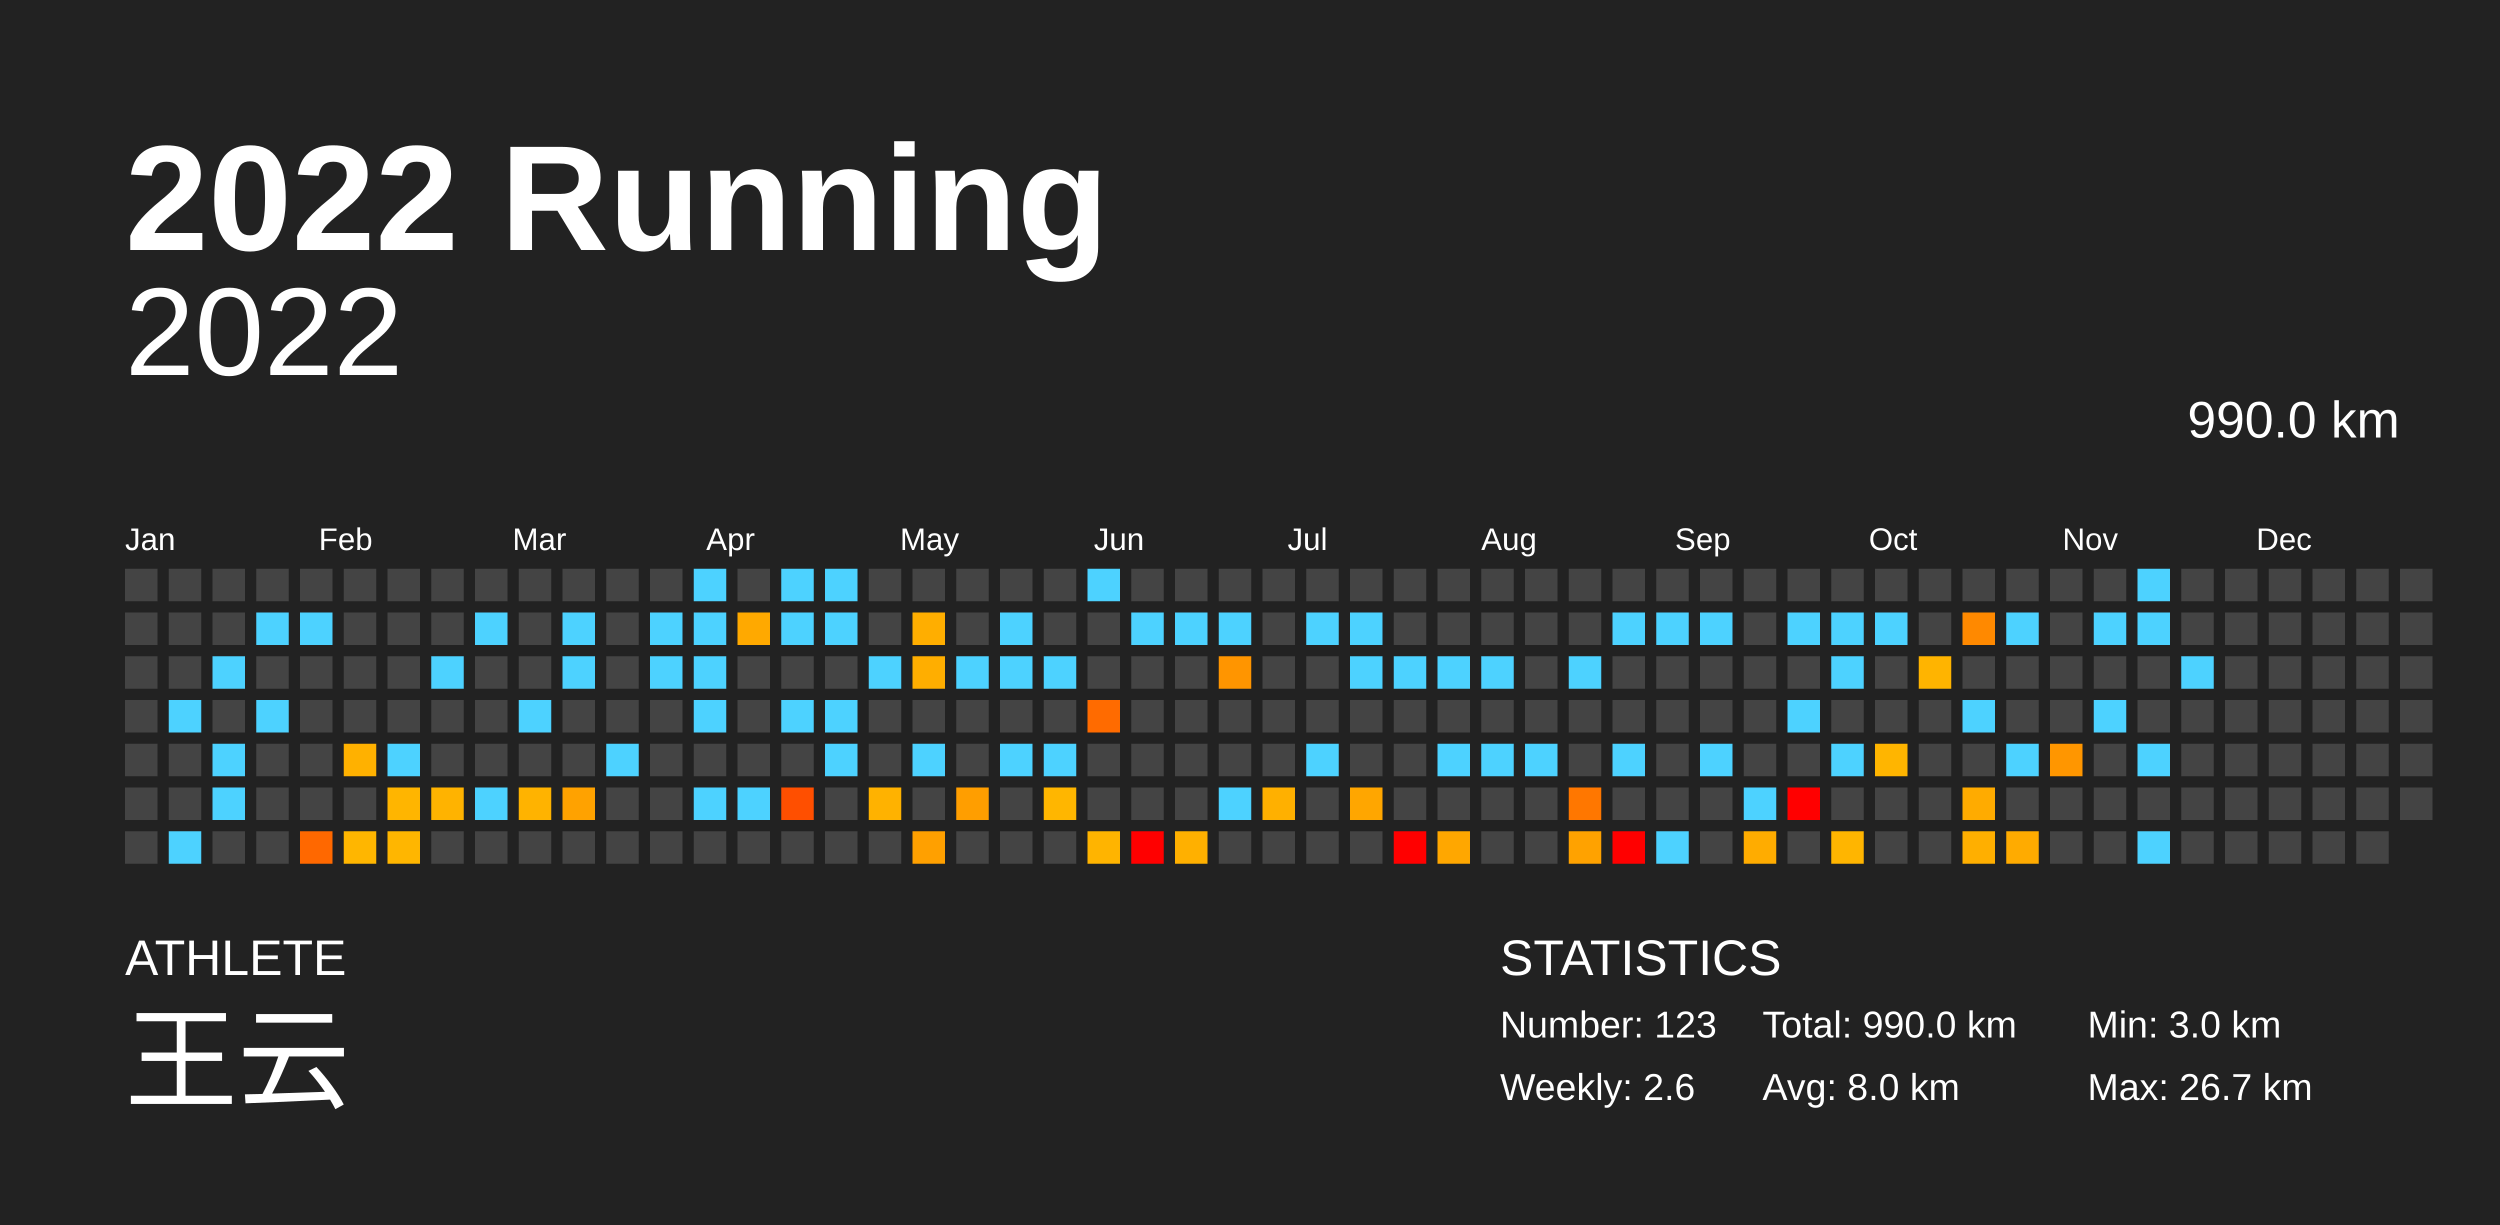
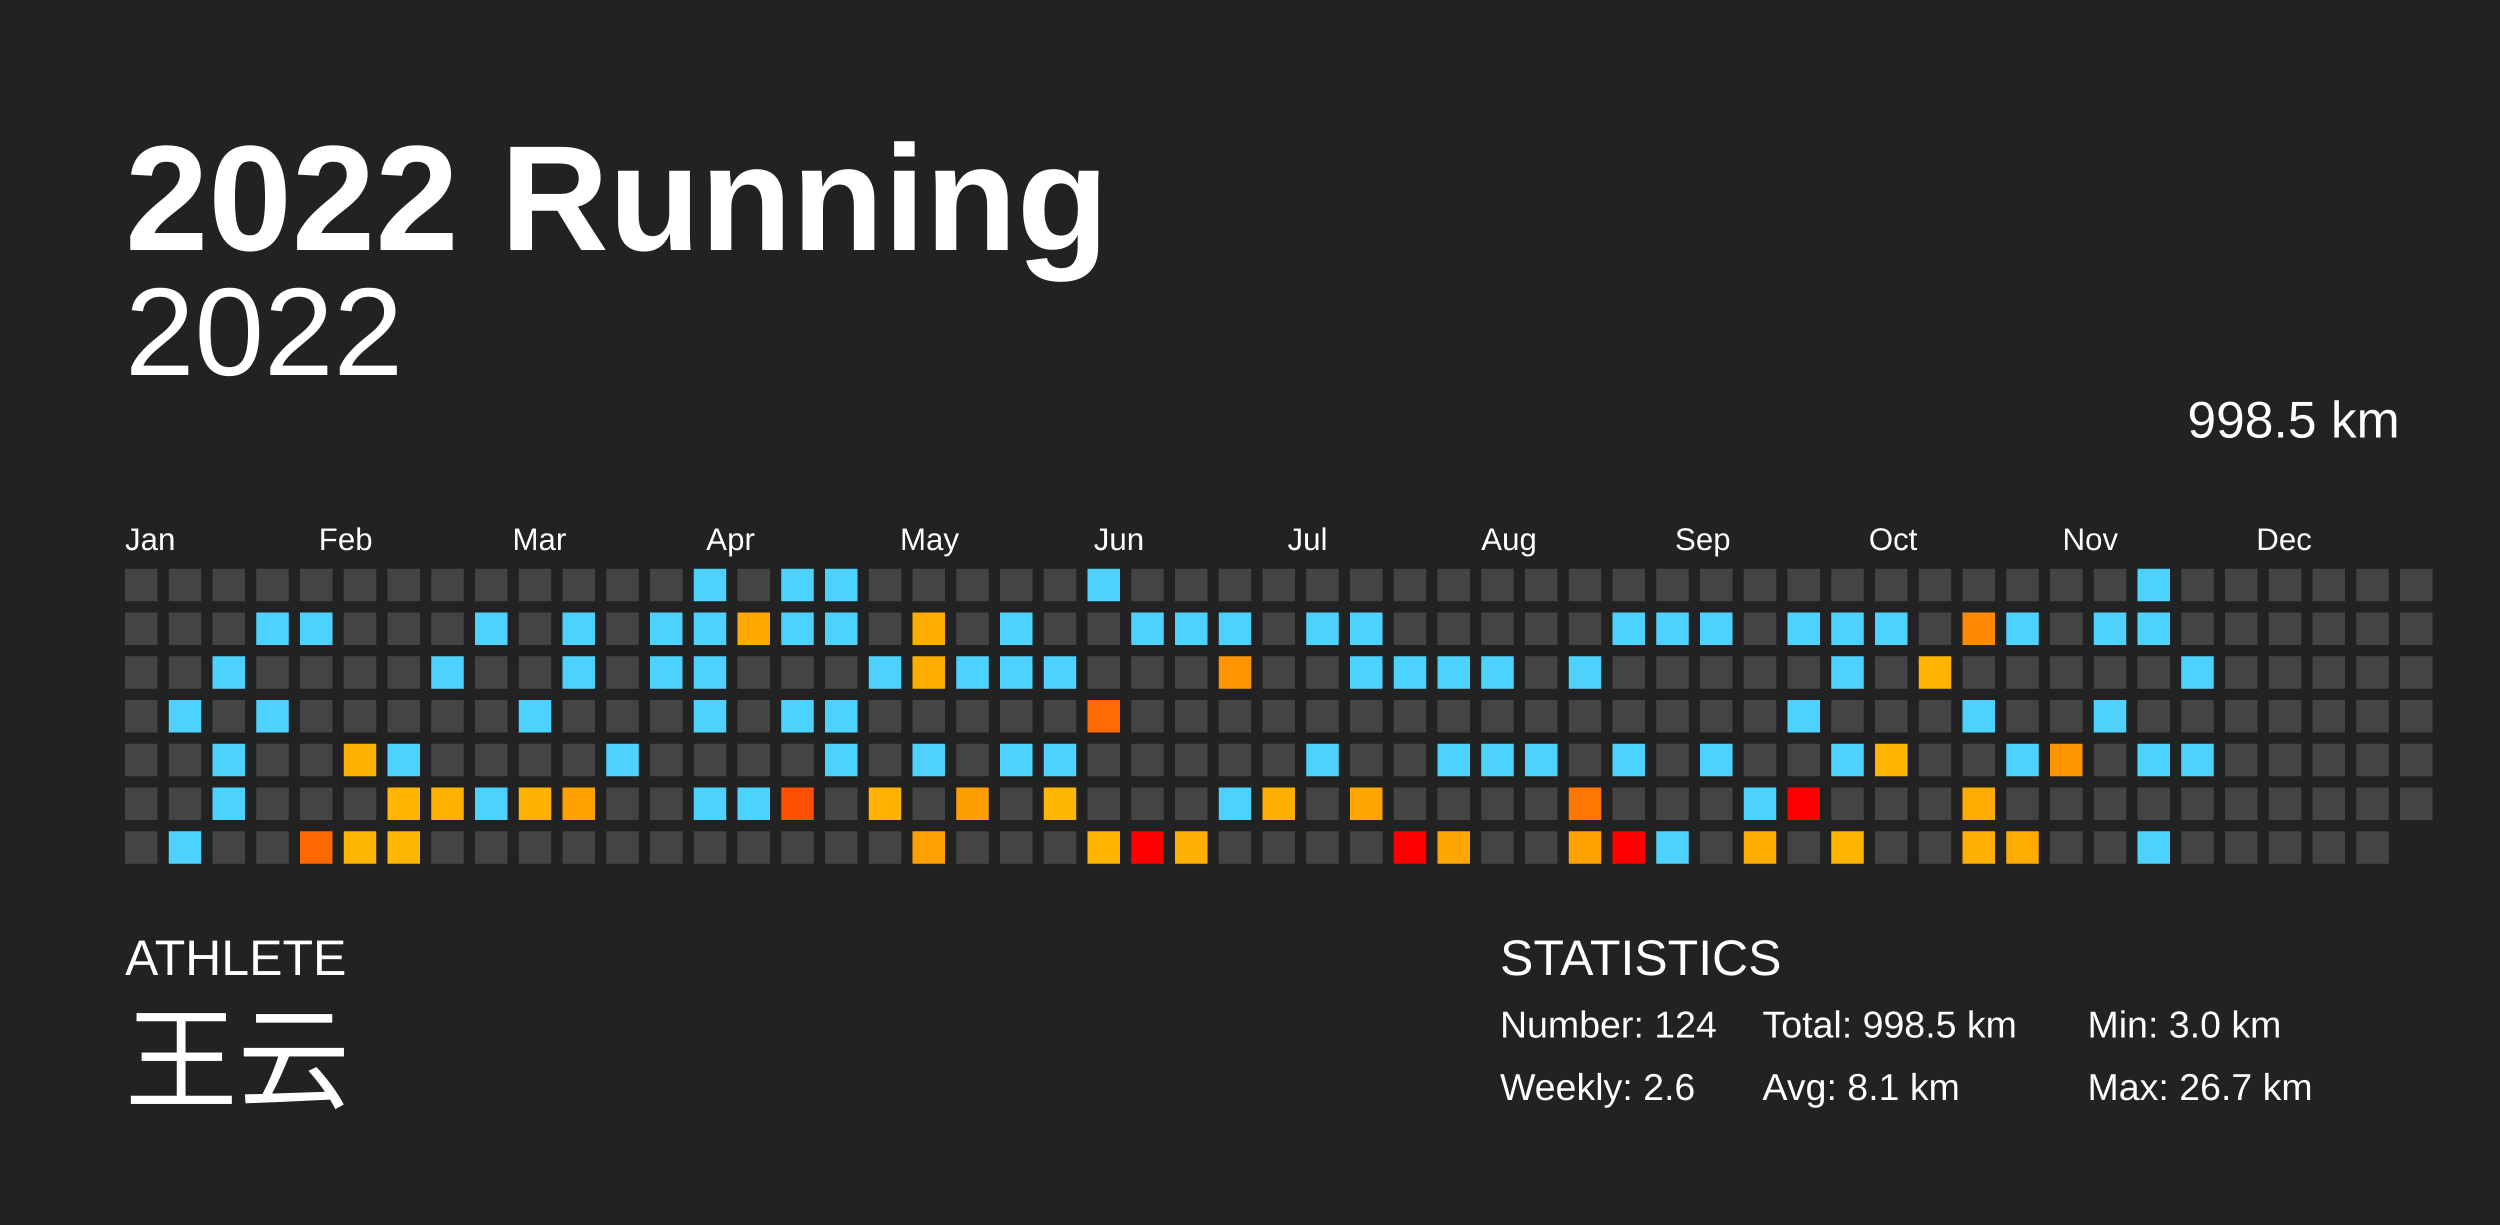
<svg xmlns="http://www.w3.org/2000/svg" baseProfile="full" height="98mm" version="1.1" viewBox="0,0,200,98" width="200mm">
  <defs />
  <rect fill="#222222" height="98" width="200" x="0" y="0" />
  <text fill="#FFFFFF" style="font-size:12px; font-family:Arial; font-weight:bold;" x="10" y="20">2022 Running</text>
  <text fill="#FFFFFF" style="font-size:4px; font-family:Arial" x="10" y="78">ATHLETE</text>
  <text fill="#FFFFFF" style="font-size:9px; font-family:Arial" x="10" y="88">王云</text>
  <text fill="#FFFFFF" style="font-size:4px; font-family:Arial" x="120" y="78">STATISTICS</text>
-   <text fill="#FFFFFF" style="font-size:3px; font-family:Arial" x="120" y="83">Number: 123</text>
+   <text fill="#FFFFFF" style="font-size:3px; font-family:Arial" x="120" y="83">Number: 124</text>
  <text fill="#FFFFFF" style="font-size:3px; font-family:Arial" x="120" y="88">Weekly: 2.6</text>
-   <text fill="#FFFFFF" style="font-size:3px; font-family:Arial" x="141" y="83">Total: 990.0 km</text>
-   <text fill="#FFFFFF" style="font-size:3px; font-family:Arial" x="141" y="88">Avg: 8.0 km</text>
+   <text fill="#FFFFFF" style="font-size:3px; font-family:Arial" x="141" y="83">Total: 998.5 km</text>
+   <text fill="#FFFFFF" style="font-size:3px; font-family:Arial" x="141" y="88">Avg: 8.1 km</text>
  <text fill="#FFFFFF" style="font-size:3px; font-family:Arial" x="167" y="83">Min: 3.0 km</text>
  <text fill="#FFFFFF" style="font-size:3px; font-family:Arial" x="167" y="88">Max: 26.7 km</text>
  <text alignment-baseline="hanging" fill="#FFFFFF" style="font-size:10.0px; font-family:Arial;" x="10" y="30">2022</text>
-   <text alignment-baseline="hanging" fill="#FFFFFF" style="font-size:4.125px; font-family:Arial;" x="175" y="35">990.0 km</text>
+   <text alignment-baseline="hanging" fill="#FFFFFF" style="font-size:4.125px; font-family:Arial;" x="175" y="35">998.5 km</text>
  <text fill="#FFFFFF" style="font-size:2.5px; font-family:Arial" x="10.0" y="44">Jan</text>
  <text fill="#FFFFFF" style="font-size:2.5px; font-family:Arial" x="25.5" y="44">Feb</text>
  <text fill="#FFFFFF" style="font-size:2.5px; font-family:Arial" x="41.0" y="44">Mar</text>
  <text fill="#FFFFFF" style="font-size:2.5px; font-family:Arial" x="56.5" y="44">Apr</text>
  <text fill="#FFFFFF" style="font-size:2.5px; font-family:Arial" x="72.0" y="44">May</text>
  <text fill="#FFFFFF" style="font-size:2.5px; font-family:Arial" x="87.5" y="44">Jun</text>
  <text fill="#FFFFFF" style="font-size:2.5px; font-family:Arial" x="103.0" y="44">Jul</text>
  <text fill="#FFFFFF" style="font-size:2.5px; font-family:Arial" x="118.5" y="44">Aug</text>
  <text fill="#FFFFFF" style="font-size:2.5px; font-family:Arial" x="134.0" y="44">Sep</text>
  <text fill="#FFFFFF" style="font-size:2.5px; font-family:Arial" x="149.5" y="44">Oct</text>
  <text fill="#FFFFFF" style="font-size:2.5px; font-family:Arial" x="165.0" y="44">Nov</text>
  <text fill="#FFFFFF" style="font-size:2.5px; font-family:Arial" x="180.5" y="44">Dec</text>
  <rect fill="#444444" height="2.6" width="2.6" x="10.0" y="45.5" />
  <rect fill="#444444" height="2.6" width="2.6" x="10.0" y="49.0" />
  <rect fill="#444444" height="2.6" width="2.6" x="10.0" y="52.5" />
  <rect fill="#444444" height="2.6" width="2.6" x="10.0" y="56.0" />
  <rect fill="#444444" height="2.6" width="2.6" x="10.0" y="59.5" />
  <rect fill="#444444" height="2.6" width="2.6" x="10.0" y="63.0" />
  <rect fill="#444444" height="2.6" width="2.6" x="10.0" y="66.5" />
  <rect fill="#444444" height="2.6" width="2.6" x="13.5" y="45.5" />
  <rect fill="#444444" height="2.6" width="2.6" x="13.5" y="49.0" />
  <rect fill="#444444" height="2.6" width="2.6" x="13.5" y="52.5" />
  <rect fill="#4dd2ff" height="2.6" width="2.6" x="13.5" y="56.0" />
  <rect fill="#444444" height="2.6" width="2.6" x="13.5" y="59.5" />
  <rect fill="#444444" height="2.6" width="2.6" x="13.5" y="63.0" />
  <rect fill="#4dd2ff" height="2.6" width="2.6" x="13.5" y="66.5" />
  <rect fill="#444444" height="2.6" width="2.6" x="17.0" y="45.5" />
  <rect fill="#444444" height="2.6" width="2.6" x="17.0" y="49.0" />
  <rect fill="#4dd2ff" height="2.6" width="2.6" x="17.0" y="52.5" />
  <rect fill="#444444" height="2.6" width="2.6" x="17.0" y="56.0" />
  <rect fill="#4dd2ff" height="2.6" width="2.6" x="17.0" y="59.5" />
  <rect fill="#4dd2ff" height="2.6" width="2.6" x="17.0" y="63.0" />
  <rect fill="#444444" height="2.6" width="2.6" x="17.0" y="66.5" />
  <rect fill="#444444" height="2.6" width="2.6" x="20.5" y="45.5" />
  <rect fill="#4dd2ff" height="2.6" width="2.6" x="20.5" y="49.0" />
  <rect fill="#444444" height="2.6" width="2.6" x="20.5" y="52.5" />
  <rect fill="#4dd2ff" height="2.6" width="2.6" x="20.5" y="56.0" />
  <rect fill="#444444" height="2.6" width="2.6" x="20.5" y="59.5" />
  <rect fill="#444444" height="2.6" width="2.6" x="20.5" y="63.0" />
  <rect fill="#444444" height="2.6" width="2.6" x="20.5" y="66.5" />
  <rect fill="#444444" height="2.6" width="2.6" x="24.0" y="45.5" />
  <rect fill="#4dd2ff" height="2.6" width="2.6" x="24.0" y="49.0" />
  <rect fill="#444444" height="2.6" width="2.6" x="24.0" y="52.5" />
  <rect fill="#444444" height="2.6" width="2.6" x="24.0" y="56.0" />
  <rect fill="#444444" height="2.6" width="2.6" x="24.0" y="59.5" />
  <rect fill="#444444" height="2.6" width="2.6" x="24.0" y="63.0" />
  <rect fill="#ff6800" height="2.6" width="2.6" x="24.0" y="66.5" />
  <rect fill="#444444" height="2.6" width="2.6" x="27.5" y="45.5" />
  <rect fill="#444444" height="2.6" width="2.6" x="27.5" y="49.0" />
  <rect fill="#444444" height="2.6" width="2.6" x="27.5" y="52.5" />
  <rect fill="#444444" height="2.6" width="2.6" x="27.5" y="56.0" />
  <rect fill="#ffb100" height="2.6" width="2.6" x="27.5" y="59.5" />
  <rect fill="#444444" height="2.6" width="2.6" x="27.5" y="63.0" />
  <rect fill="#ffb600" height="2.6" width="2.6" x="27.5" y="66.5" />
  <rect fill="#444444" height="2.6" width="2.6" x="31.0" y="45.5" />
  <rect fill="#444444" height="2.6" width="2.6" x="31.0" y="49.0" />
  <rect fill="#444444" height="2.6" width="2.6" x="31.0" y="52.5" />
  <rect fill="#444444" height="2.6" width="2.6" x="31.0" y="56.0" />
  <rect fill="#4dd2ff" height="2.6" width="2.6" x="31.0" y="59.5" />
  <rect fill="#ffb500" height="2.6" width="2.6" x="31.0" y="63.0" />
  <rect fill="#ffb600" height="2.6" width="2.6" x="31.0" y="66.5" />
  <rect fill="#444444" height="2.6" width="2.6" x="34.5" y="45.5" />
  <rect fill="#444444" height="2.6" width="2.6" x="34.5" y="49.0" />
  <rect fill="#4dd2ff" height="2.6" width="2.6" x="34.5" y="52.5" />
  <rect fill="#444444" height="2.6" width="2.6" x="34.5" y="56.0" />
  <rect fill="#444444" height="2.6" width="2.6" x="34.5" y="59.5" />
  <rect fill="#ffb300" height="2.6" width="2.6" x="34.5" y="63.0" />
  <rect fill="#444444" height="2.6" width="2.6" x="34.5" y="66.5" />
  <rect fill="#444444" height="2.6" width="2.6" x="38.0" y="45.5" />
  <rect fill="#4dd2ff" height="2.6" width="2.6" x="38.0" y="49.0" />
  <rect fill="#444444" height="2.6" width="2.6" x="38.0" y="52.5" />
  <rect fill="#444444" height="2.6" width="2.6" x="38.0" y="56.0" />
  <rect fill="#444444" height="2.6" width="2.6" x="38.0" y="59.5" />
  <rect fill="#4dd2ff" height="2.6" width="2.6" x="38.0" y="63.0" />
  <rect fill="#444444" height="2.6" width="2.6" x="38.0" y="66.5" />
  <rect fill="#444444" height="2.6" width="2.6" x="41.5" y="45.5" />
  <rect fill="#444444" height="2.6" width="2.6" x="41.5" y="49.0" />
  <rect fill="#444444" height="2.6" width="2.6" x="41.5" y="52.5" />
  <rect fill="#4dd2ff" height="2.6" width="2.6" x="41.5" y="56.0" />
  <rect fill="#444444" height="2.6" width="2.6" x="41.5" y="59.5" />
  <rect fill="#ffb300" height="2.6" width="2.6" x="41.5" y="63.0" />
  <rect fill="#444444" height="2.6" width="2.6" x="41.5" y="66.5" />
  <rect fill="#444444" height="2.6" width="2.6" x="45.0" y="45.5" />
  <rect fill="#4dd2ff" height="2.6" width="2.6" x="45.0" y="49.0" />
  <rect fill="#4dd2ff" height="2.6" width="2.6" x="45.0" y="52.5" />
  <rect fill="#444444" height="2.6" width="2.6" x="45.0" y="56.0" />
  <rect fill="#444444" height="2.6" width="2.6" x="45.0" y="59.5" />
  <rect fill="#ffa200" height="2.6" width="2.6" x="45.0" y="63.0" />
  <rect fill="#444444" height="2.6" width="2.6" x="45.0" y="66.5" />
  <rect fill="#444444" height="2.6" width="2.6" x="48.5" y="45.5" />
  <rect fill="#444444" height="2.6" width="2.6" x="48.5" y="49.0" />
  <rect fill="#444444" height="2.6" width="2.6" x="48.5" y="52.5" />
  <rect fill="#444444" height="2.6" width="2.6" x="48.5" y="56.0" />
  <rect fill="#4dd2ff" height="2.6" width="2.6" x="48.5" y="59.5" />
  <rect fill="#444444" height="2.6" width="2.6" x="48.5" y="63.0" />
  <rect fill="#444444" height="2.6" width="2.6" x="48.5" y="66.5" />
  <rect fill="#444444" height="2.6" width="2.6" x="52.0" y="45.5" />
  <rect fill="#4dd2ff" height="2.6" width="2.6" x="52.0" y="49.0" />
  <rect fill="#4dd2ff" height="2.6" width="2.6" x="52.0" y="52.5" />
  <rect fill="#444444" height="2.6" width="2.6" x="52.0" y="56.0" />
  <rect fill="#444444" height="2.6" width="2.6" x="52.0" y="59.5" />
  <rect fill="#444444" height="2.6" width="2.6" x="52.0" y="63.0" />
  <rect fill="#444444" height="2.6" width="2.6" x="52.0" y="66.5" />
  <rect fill="#4dd2ff" height="2.6" width="2.6" x="55.5" y="45.5" />
  <rect fill="#4dd2ff" height="2.6" width="2.6" x="55.5" y="49.0" />
  <rect fill="#4dd2ff" height="2.6" width="2.6" x="55.5" y="52.5" />
  <rect fill="#4dd2ff" height="2.6" width="2.6" x="55.5" y="56.0" />
  <rect fill="#444444" height="2.6" width="2.6" x="55.5" y="59.5" />
  <rect fill="#4dd2ff" height="2.6" width="2.6" x="55.5" y="63.0" />
  <rect fill="#444444" height="2.6" width="2.6" x="55.5" y="66.5" />
  <rect fill="#444444" height="2.6" width="2.6" x="59.0" y="45.5" />
  <rect fill="#ffa900" height="2.6" width="2.6" x="59.0" y="49.0" />
  <rect fill="#444444" height="2.6" width="2.6" x="59.0" y="52.5" />
  <rect fill="#444444" height="2.6" width="2.6" x="59.0" y="56.0" />
  <rect fill="#444444" height="2.6" width="2.6" x="59.0" y="59.5" />
  <rect fill="#4dd2ff" height="2.6" width="2.6" x="59.0" y="63.0" />
  <rect fill="#444444" height="2.6" width="2.6" x="59.0" y="66.5" />
  <rect fill="#4dd2ff" height="2.6" width="2.6" x="62.5" y="45.5" />
  <rect fill="#4dd2ff" height="2.6" width="2.6" x="62.5" y="49.0" />
  <rect fill="#444444" height="2.6" width="2.6" x="62.5" y="52.5" />
  <rect fill="#4dd2ff" height="2.6" width="2.6" x="62.5" y="56.0" />
  <rect fill="#444444" height="2.6" width="2.6" x="62.5" y="59.5" />
  <rect fill="#ff4f00" height="2.6" width="2.6" x="62.5" y="63.0" />
  <rect fill="#444444" height="2.6" width="2.6" x="62.5" y="66.5" />
  <rect fill="#4dd2ff" height="2.6" width="2.6" x="66.0" y="45.5" />
  <rect fill="#4dd2ff" height="2.6" width="2.6" x="66.0" y="49.0" />
  <rect fill="#444444" height="2.6" width="2.6" x="66.0" y="52.5" />
  <rect fill="#4dd2ff" height="2.6" width="2.6" x="66.0" y="56.0" />
  <rect fill="#4dd2ff" height="2.6" width="2.6" x="66.0" y="59.5" />
  <rect fill="#444444" height="2.6" width="2.6" x="66.0" y="63.0" />
  <rect fill="#444444" height="2.6" width="2.6" x="66.0" y="66.5" />
  <rect fill="#444444" height="2.6" width="2.6" x="69.5" y="45.5" />
  <rect fill="#444444" height="2.6" width="2.6" x="69.5" y="49.0" />
  <rect fill="#4dd2ff" height="2.6" width="2.6" x="69.5" y="52.5" />
  <rect fill="#444444" height="2.6" width="2.6" x="69.5" y="56.0" />
  <rect fill="#444444" height="2.6" width="2.6" x="69.5" y="59.5" />
  <rect fill="#ffb200" height="2.6" width="2.6" x="69.5" y="63.0" />
  <rect fill="#444444" height="2.6" width="2.6" x="69.5" y="66.5" />
  <rect fill="#444444" height="2.6" width="2.6" x="73.0" y="45.5" />
  <rect fill="#ffae00" height="2.6" width="2.6" x="73.0" y="49.0" />
  <rect fill="#ffae00" height="2.6" width="2.6" x="73.0" y="52.5" />
  <rect fill="#444444" height="2.6" width="2.6" x="73.0" y="56.0" />
  <rect fill="#4dd2ff" height="2.6" width="2.6" x="73.0" y="59.5" />
  <rect fill="#444444" height="2.6" width="2.6" x="73.0" y="63.0" />
  <rect fill="#ffa000" height="2.6" width="2.6" x="73.0" y="66.5" />
  <rect fill="#444444" height="2.6" width="2.6" x="76.5" y="45.5" />
  <rect fill="#444444" height="2.6" width="2.6" x="76.5" y="49.0" />
  <rect fill="#4dd2ff" height="2.6" width="2.6" x="76.5" y="52.5" />
  <rect fill="#444444" height="2.6" width="2.6" x="76.5" y="56.0" />
  <rect fill="#444444" height="2.6" width="2.6" x="76.5" y="59.5" />
  <rect fill="#ff9e00" height="2.6" width="2.6" x="76.5" y="63.0" />
  <rect fill="#444444" height="2.6" width="2.6" x="76.5" y="66.5" />
  <rect fill="#444444" height="2.6" width="2.6" x="80.0" y="45.5" />
  <rect fill="#4dd2ff" height="2.6" width="2.6" x="80.0" y="49.0" />
  <rect fill="#4dd2ff" height="2.6" width="2.6" x="80.0" y="52.5" />
  <rect fill="#444444" height="2.6" width="2.6" x="80.0" y="56.0" />
  <rect fill="#4dd2ff" height="2.6" width="2.6" x="80.0" y="59.5" />
  <rect fill="#444444" height="2.6" width="2.6" x="80.0" y="63.0" />
  <rect fill="#444444" height="2.6" width="2.6" x="80.0" y="66.5" />
  <rect fill="#444444" height="2.6" width="2.6" x="83.5" y="45.5" />
  <rect fill="#444444" height="2.6" width="2.6" x="83.5" y="49.0" />
  <rect fill="#4dd2ff" height="2.6" width="2.6" x="83.5" y="52.5" />
  <rect fill="#444444" height="2.6" width="2.6" x="83.5" y="56.0" />
  <rect fill="#4dd2ff" height="2.6" width="2.6" x="83.5" y="59.5" />
  <rect fill="#ffb600" height="2.6" width="2.6" x="83.5" y="63.0" />
  <rect fill="#444444" height="2.6" width="2.6" x="83.5" y="66.5" />
  <rect fill="#4dd2ff" height="2.6" width="2.6" x="87.0" y="45.5" />
  <rect fill="#444444" height="2.6" width="2.6" x="87.0" y="49.0" />
  <rect fill="#444444" height="2.6" width="2.6" x="87.0" y="52.5" />
  <rect fill="#ff6b00" height="2.6" width="2.6" x="87.0" y="56.0" />
  <rect fill="#444444" height="2.6" width="2.6" x="87.0" y="59.5" />
  <rect fill="#444444" height="2.6" width="2.6" x="87.0" y="63.0" />
  <rect fill="#ffb400" height="2.6" width="2.6" x="87.0" y="66.5" />
  <rect fill="#444444" height="2.6" width="2.6" x="90.5" y="45.5" />
  <rect fill="#4dd2ff" height="2.6" width="2.6" x="90.5" y="49.0" />
  <rect fill="#444444" height="2.6" width="2.6" x="90.5" y="52.5" />
  <rect fill="#444444" height="2.6" width="2.6" x="90.5" y="56.0" />
  <rect fill="#444444" height="2.6" width="2.6" x="90.5" y="59.5" />
  <rect fill="#444444" height="2.6" width="2.6" x="90.5" y="63.0" />
  <rect fill="red" height="2.6" width="2.6" x="90.5" y="66.5" />
  <rect fill="#444444" height="2.6" width="2.6" x="94.0" y="45.5" />
  <rect fill="#4dd2ff" height="2.6" width="2.6" x="94.0" y="49.0" />
  <rect fill="#444444" height="2.6" width="2.6" x="94.0" y="52.5" />
  <rect fill="#444444" height="2.6" width="2.6" x="94.0" y="56.0" />
  <rect fill="#444444" height="2.6" width="2.6" x="94.0" y="59.5" />
  <rect fill="#444444" height="2.6" width="2.6" x="94.0" y="63.0" />
  <rect fill="#ffb000" height="2.6" width="2.6" x="94.0" y="66.5" />
  <rect fill="#444444" height="2.6" width="2.6" x="97.5" y="45.5" />
  <rect fill="#4dd2ff" height="2.6" width="2.6" x="97.5" y="49.0" />
  <rect fill="#ff9500" height="2.6" width="2.6" x="97.5" y="52.5" />
  <rect fill="#444444" height="2.6" width="2.6" x="97.5" y="56.0" />
  <rect fill="#444444" height="2.6" width="2.6" x="97.5" y="59.5" />
  <rect fill="#4dd2ff" height="2.6" width="2.6" x="97.5" y="63.0" />
  <rect fill="#444444" height="2.6" width="2.6" x="97.5" y="66.5" />
  <rect fill="#444444" height="2.6" width="2.6" x="101.0" y="45.5" />
  <rect fill="#444444" height="2.6" width="2.6" x="101.0" y="49.0" />
  <rect fill="#444444" height="2.6" width="2.6" x="101.0" y="52.5" />
  <rect fill="#444444" height="2.6" width="2.6" x="101.0" y="56.0" />
  <rect fill="#444444" height="2.6" width="2.6" x="101.0" y="59.5" />
  <rect fill="#ffb000" height="2.6" width="2.6" x="101.0" y="63.0" />
  <rect fill="#444444" height="2.6" width="2.6" x="101.0" y="66.5" />
  <rect fill="#444444" height="2.6" width="2.6" x="104.5" y="45.5" />
  <rect fill="#4dd2ff" height="2.6" width="2.6" x="104.5" y="49.0" />
  <rect fill="#444444" height="2.6" width="2.6" x="104.5" y="52.5" />
  <rect fill="#444444" height="2.6" width="2.6" x="104.5" y="56.0" />
  <rect fill="#4dd2ff" height="2.6" width="2.6" x="104.5" y="59.5" />
  <rect fill="#444444" height="2.6" width="2.6" x="104.5" y="63.0" />
  <rect fill="#444444" height="2.6" width="2.6" x="104.5" y="66.5" />
  <rect fill="#444444" height="2.6" width="2.6" x="108.0" y="45.5" />
  <rect fill="#4dd2ff" height="2.6" width="2.6" x="108.0" y="49.0" />
  <rect fill="#4dd2ff" height="2.6" width="2.6" x="108.0" y="52.5" />
  <rect fill="#444444" height="2.6" width="2.6" x="108.0" y="56.0" />
  <rect fill="#444444" height="2.6" width="2.6" x="108.0" y="59.5" />
  <rect fill="#ffa600" height="2.6" width="2.6" x="108.0" y="63.0" />
  <rect fill="#444444" height="2.6" width="2.6" x="108.0" y="66.5" />
  <rect fill="#444444" height="2.6" width="2.6" x="111.5" y="45.5" />
  <rect fill="#444444" height="2.6" width="2.6" x="111.5" y="49.0" />
  <rect fill="#4dd2ff" height="2.6" width="2.6" x="111.5" y="52.5" />
  <rect fill="#444444" height="2.6" width="2.6" x="111.5" y="56.0" />
  <rect fill="#444444" height="2.6" width="2.6" x="111.5" y="59.5" />
  <rect fill="#444444" height="2.6" width="2.6" x="111.5" y="63.0" />
  <rect fill="red" height="2.6" width="2.6" x="111.5" y="66.5" />
  <rect fill="#444444" height="2.6" width="2.6" x="115.0" y="45.5" />
  <rect fill="#444444" height="2.6" width="2.6" x="115.0" y="49.0" />
  <rect fill="#4dd2ff" height="2.6" width="2.6" x="115.0" y="52.5" />
  <rect fill="#444444" height="2.6" width="2.6" x="115.0" y="56.0" />
  <rect fill="#4dd2ff" height="2.6" width="2.6" x="115.0" y="59.5" />
  <rect fill="#444444" height="2.6" width="2.6" x="115.0" y="63.0" />
  <rect fill="#ffa700" height="2.6" width="2.6" x="115.0" y="66.5" />
  <rect fill="#444444" height="2.6" width="2.6" x="118.5" y="45.5" />
  <rect fill="#444444" height="2.6" width="2.6" x="118.5" y="49.0" />
  <rect fill="#4dd2ff" height="2.6" width="2.6" x="118.5" y="52.5" />
  <rect fill="#444444" height="2.6" width="2.6" x="118.5" y="56.0" />
  <rect fill="#4dd2ff" height="2.6" width="2.6" x="118.5" y="59.5" />
  <rect fill="#444444" height="2.6" width="2.6" x="118.5" y="63.0" />
  <rect fill="#444444" height="2.6" width="2.6" x="118.5" y="66.5" />
  <rect fill="#444444" height="2.6" width="2.6" x="122.0" y="45.5" />
  <rect fill="#444444" height="2.6" width="2.6" x="122.0" y="49.0" />
  <rect fill="#444444" height="2.6" width="2.6" x="122.0" y="52.5" />
  <rect fill="#444444" height="2.6" width="2.6" x="122.0" y="56.0" />
  <rect fill="#4dd2ff" height="2.6" width="2.6" x="122.0" y="59.5" />
  <rect fill="#444444" height="2.6" width="2.6" x="122.0" y="63.0" />
  <rect fill="#444444" height="2.6" width="2.6" x="122.0" y="66.5" />
  <rect fill="#444444" height="2.6" width="2.6" x="125.5" y="45.5" />
  <rect fill="#444444" height="2.6" width="2.6" x="125.5" y="49.0" />
  <rect fill="#4dd2ff" height="2.6" width="2.6" x="125.5" y="52.5" />
  <rect fill="#444444" height="2.6" width="2.6" x="125.5" y="56.0" />
  <rect fill="#444444" height="2.6" width="2.6" x="125.5" y="59.5" />
  <rect fill="#ff7700" height="2.6" width="2.6" x="125.5" y="63.0" />
  <rect fill="#ffa200" height="2.6" width="2.6" x="125.5" y="66.5" />
  <rect fill="#444444" height="2.6" width="2.6" x="129.0" y="45.5" />
  <rect fill="#4dd2ff" height="2.6" width="2.6" x="129.0" y="49.0" />
  <rect fill="#444444" height="2.6" width="2.6" x="129.0" y="52.5" />
  <rect fill="#444444" height="2.6" width="2.6" x="129.0" y="56.0" />
  <rect fill="#4dd2ff" height="2.6" width="2.6" x="129.0" y="59.5" />
  <rect fill="#444444" height="2.6" width="2.6" x="129.0" y="63.0" />
  <rect fill="red" height="2.6" width="2.6" x="129.0" y="66.5" />
  <rect fill="#444444" height="2.6" width="2.6" x="132.5" y="45.5" />
  <rect fill="#4dd2ff" height="2.6" width="2.6" x="132.5" y="49.0" />
  <rect fill="#444444" height="2.6" width="2.6" x="132.5" y="52.5" />
  <rect fill="#444444" height="2.6" width="2.6" x="132.5" y="56.0" />
  <rect fill="#444444" height="2.6" width="2.6" x="132.5" y="59.5" />
  <rect fill="#444444" height="2.6" width="2.6" x="132.5" y="63.0" />
  <rect fill="#4dd2ff" height="2.6" width="2.6" x="132.5" y="66.5" />
  <rect fill="#444444" height="2.6" width="2.6" x="136.0" y="45.5" />
  <rect fill="#4dd2ff" height="2.6" width="2.6" x="136.0" y="49.0" />
  <rect fill="#444444" height="2.6" width="2.6" x="136.0" y="52.5" />
  <rect fill="#444444" height="2.6" width="2.6" x="136.0" y="56.0" />
  <rect fill="#4dd2ff" height="2.6" width="2.6" x="136.0" y="59.5" />
  <rect fill="#444444" height="2.6" width="2.6" x="136.0" y="63.0" />
  <rect fill="#444444" height="2.6" width="2.6" x="136.0" y="66.5" />
  <rect fill="#444444" height="2.6" width="2.6" x="139.5" y="45.5" />
  <rect fill="#444444" height="2.6" width="2.6" x="139.5" y="49.0" />
  <rect fill="#444444" height="2.6" width="2.6" x="139.5" y="52.5" />
  <rect fill="#444444" height="2.6" width="2.6" x="139.5" y="56.0" />
  <rect fill="#444444" height="2.6" width="2.6" x="139.5" y="59.5" />
  <rect fill="#4dd2ff" height="2.6" width="2.6" x="139.5" y="63.0" />
  <rect fill="#ffac00" height="2.6" width="2.6" x="139.5" y="66.5" />
  <rect fill="#444444" height="2.6" width="2.6" x="143.0" y="45.5" />
  <rect fill="#4dd2ff" height="2.6" width="2.6" x="143.0" y="49.0" />
  <rect fill="#444444" height="2.6" width="2.6" x="143.0" y="52.5" />
  <rect fill="#4dd2ff" height="2.6" width="2.6" x="143.0" y="56.0" />
  <rect fill="#444444" height="2.6" width="2.6" x="143.0" y="59.5" />
  <rect fill="red" height="2.6" width="2.6" x="143.0" y="63.0" />
  <rect fill="#444444" height="2.6" width="2.6" x="143.0" y="66.5" />
  <rect fill="#444444" height="2.6" width="2.6" x="146.5" y="45.5" />
  <rect fill="#4dd2ff" height="2.6" width="2.6" x="146.5" y="49.0" />
  <rect fill="#4dd2ff" height="2.6" width="2.6" x="146.5" y="52.5" />
  <rect fill="#444444" height="2.6" width="2.6" x="146.5" y="56.0" />
  <rect fill="#4dd2ff" height="2.6" width="2.6" x="146.5" y="59.5" />
  <rect fill="#444444" height="2.6" width="2.6" x="146.5" y="63.0" />
  <rect fill="#ffb500" height="2.6" width="2.6" x="146.5" y="66.5" />
  <rect fill="#444444" height="2.6" width="2.6" x="150.0" y="45.5" />
  <rect fill="#4dd2ff" height="2.6" width="2.6" x="150.0" y="49.0" />
  <rect fill="#444444" height="2.6" width="2.6" x="150.0" y="52.5" />
  <rect fill="#444444" height="2.6" width="2.6" x="150.0" y="56.0" />
  <rect fill="#ffb500" height="2.6" width="2.6" x="150.0" y="59.5" />
  <rect fill="#444444" height="2.6" width="2.6" x="150.0" y="63.0" />
  <rect fill="#444444" height="2.6" width="2.6" x="150.0" y="66.5" />
  <rect fill="#444444" height="2.6" width="2.6" x="153.5" y="45.5" />
  <rect fill="#444444" height="2.6" width="2.6" x="153.5" y="49.0" />
  <rect fill="#ffb400" height="2.6" width="2.6" x="153.5" y="52.5" />
  <rect fill="#444444" height="2.6" width="2.6" x="153.5" y="56.0" />
  <rect fill="#444444" height="2.6" width="2.6" x="153.5" y="59.5" />
  <rect fill="#444444" height="2.6" width="2.6" x="153.5" y="63.0" />
  <rect fill="#444444" height="2.6" width="2.6" x="153.5" y="66.5" />
  <rect fill="#444444" height="2.6" width="2.6" x="157.0" y="45.5" />
  <rect fill="#ff8900" height="2.6" width="2.6" x="157.0" y="49.0" />
  <rect fill="#444444" height="2.6" width="2.6" x="157.0" y="52.5" />
  <rect fill="#4dd2ff" height="2.6" width="2.6" x="157.0" y="56.0" />
  <rect fill="#444444" height="2.6" width="2.6" x="157.0" y="59.5" />
  <rect fill="#ffab00" height="2.6" width="2.6" x="157.0" y="63.0" />
  <rect fill="#ffaf00" height="2.6" width="2.6" x="157.0" y="66.5" />
  <rect fill="#444444" height="2.6" width="2.6" x="160.5" y="45.5" />
  <rect fill="#4dd2ff" height="2.6" width="2.6" x="160.5" y="49.0" />
  <rect fill="#444444" height="2.6" width="2.6" x="160.5" y="52.5" />
  <rect fill="#444444" height="2.6" width="2.6" x="160.5" y="56.0" />
  <rect fill="#4dd2ff" height="2.6" width="2.6" x="160.5" y="59.5" />
  <rect fill="#444444" height="2.6" width="2.6" x="160.5" y="63.0" />
  <rect fill="#ffab00" height="2.6" width="2.6" x="160.5" y="66.5" />
  <rect fill="#444444" height="2.6" width="2.6" x="164.0" y="45.5" />
  <rect fill="#444444" height="2.6" width="2.6" x="164.0" y="49.0" />
  <rect fill="#444444" height="2.6" width="2.6" x="164.0" y="52.5" />
  <rect fill="#444444" height="2.6" width="2.6" x="164.0" y="56.0" />
  <rect fill="#ff9600" height="2.6" width="2.6" x="164.0" y="59.5" />
  <rect fill="#444444" height="2.6" width="2.6" x="164.0" y="63.0" />
  <rect fill="#444444" height="2.6" width="2.6" x="164.0" y="66.5" />
  <rect fill="#444444" height="2.6" width="2.6" x="167.5" y="45.5" />
  <rect fill="#4dd2ff" height="2.6" width="2.6" x="167.5" y="49.0" />
  <rect fill="#444444" height="2.6" width="2.6" x="167.5" y="52.5" />
  <rect fill="#4dd2ff" height="2.6" width="2.6" x="167.5" y="56.0" />
  <rect fill="#444444" height="2.6" width="2.6" x="167.5" y="59.5" />
  <rect fill="#444444" height="2.6" width="2.6" x="167.5" y="63.0" />
  <rect fill="#444444" height="2.6" width="2.6" x="167.5" y="66.5" />
  <rect fill="#4dd2ff" height="2.6" width="2.6" x="171.0" y="45.5" />
  <rect fill="#4dd2ff" height="2.6" width="2.6" x="171.0" y="49.0" />
  <rect fill="#444444" height="2.6" width="2.6" x="171.0" y="52.5" />
  <rect fill="#444444" height="2.6" width="2.6" x="171.0" y="56.0" />
  <rect fill="#4dd2ff" height="2.6" width="2.6" x="171.0" y="59.5" />
  <rect fill="#444444" height="2.6" width="2.6" x="171.0" y="63.0" />
  <rect fill="#4dd2ff" height="2.6" width="2.6" x="171.0" y="66.5" />
  <rect fill="#444444" height="2.6" width="2.6" x="174.5" y="45.5" />
  <rect fill="#444444" height="2.6" width="2.6" x="174.5" y="49.0" />
  <rect fill="#4dd2ff" height="2.6" width="2.6" x="174.5" y="52.5" />
  <rect fill="#444444" height="2.6" width="2.6" x="174.5" y="56.0" />
-   <rect fill="#444444" height="2.6" width="2.6" x="174.5" y="59.5" />
+   <rect fill="#4dd2ff" height="2.6" width="2.6" x="174.5" y="59.5" />
  <rect fill="#444444" height="2.6" width="2.6" x="174.5" y="63.0" />
  <rect fill="#444444" height="2.6" width="2.6" x="174.5" y="66.5" />
  <rect fill="#444444" height="2.6" width="2.6" x="178.0" y="45.5" />
  <rect fill="#444444" height="2.6" width="2.6" x="178.0" y="49.0" />
  <rect fill="#444444" height="2.6" width="2.6" x="178.0" y="52.5" />
  <rect fill="#444444" height="2.6" width="2.6" x="178.0" y="56.0" />
  <rect fill="#444444" height="2.6" width="2.6" x="178.0" y="59.5" />
  <rect fill="#444444" height="2.6" width="2.6" x="178.0" y="63.0" />
  <rect fill="#444444" height="2.6" width="2.6" x="178.0" y="66.5" />
  <rect fill="#444444" height="2.6" width="2.6" x="181.5" y="45.5" />
  <rect fill="#444444" height="2.6" width="2.6" x="181.5" y="49.0" />
  <rect fill="#444444" height="2.6" width="2.6" x="181.5" y="52.5" />
  <rect fill="#444444" height="2.6" width="2.6" x="181.5" y="56.0" />
  <rect fill="#444444" height="2.6" width="2.6" x="181.5" y="59.5" />
  <rect fill="#444444" height="2.6" width="2.6" x="181.5" y="63.0" />
  <rect fill="#444444" height="2.6" width="2.6" x="181.5" y="66.5" />
  <rect fill="#444444" height="2.6" width="2.6" x="185.0" y="45.5" />
  <rect fill="#444444" height="2.6" width="2.6" x="185.0" y="49.0" />
  <rect fill="#444444" height="2.6" width="2.6" x="185.0" y="52.5" />
  <rect fill="#444444" height="2.6" width="2.6" x="185.0" y="56.0" />
  <rect fill="#444444" height="2.6" width="2.6" x="185.0" y="59.5" />
  <rect fill="#444444" height="2.6" width="2.6" x="185.0" y="63.0" />
  <rect fill="#444444" height="2.6" width="2.6" x="185.0" y="66.5" />
  <rect fill="#444444" height="2.6" width="2.6" x="188.5" y="45.5" />
  <rect fill="#444444" height="2.6" width="2.6" x="188.5" y="49.0" />
  <rect fill="#444444" height="2.6" width="2.6" x="188.5" y="52.5" />
  <rect fill="#444444" height="2.6" width="2.6" x="188.5" y="56.0" />
  <rect fill="#444444" height="2.6" width="2.6" x="188.5" y="59.5" />
  <rect fill="#444444" height="2.6" width="2.6" x="188.5" y="63.0" />
  <rect fill="#444444" height="2.6" width="2.6" x="188.5" y="66.5" />
  <rect fill="#444444" height="2.6" width="2.6" x="192.0" y="45.5" />
  <rect fill="#444444" height="2.6" width="2.6" x="192.0" y="49.0" />
  <rect fill="#444444" height="2.6" width="2.6" x="192.0" y="52.5" />
  <rect fill="#444444" height="2.6" width="2.6" x="192.0" y="56.0" />
  <rect fill="#444444" height="2.6" width="2.6" x="192.0" y="59.5" />
  <rect fill="#444444" height="2.6" width="2.6" x="192.0" y="63.0" />
</svg>
